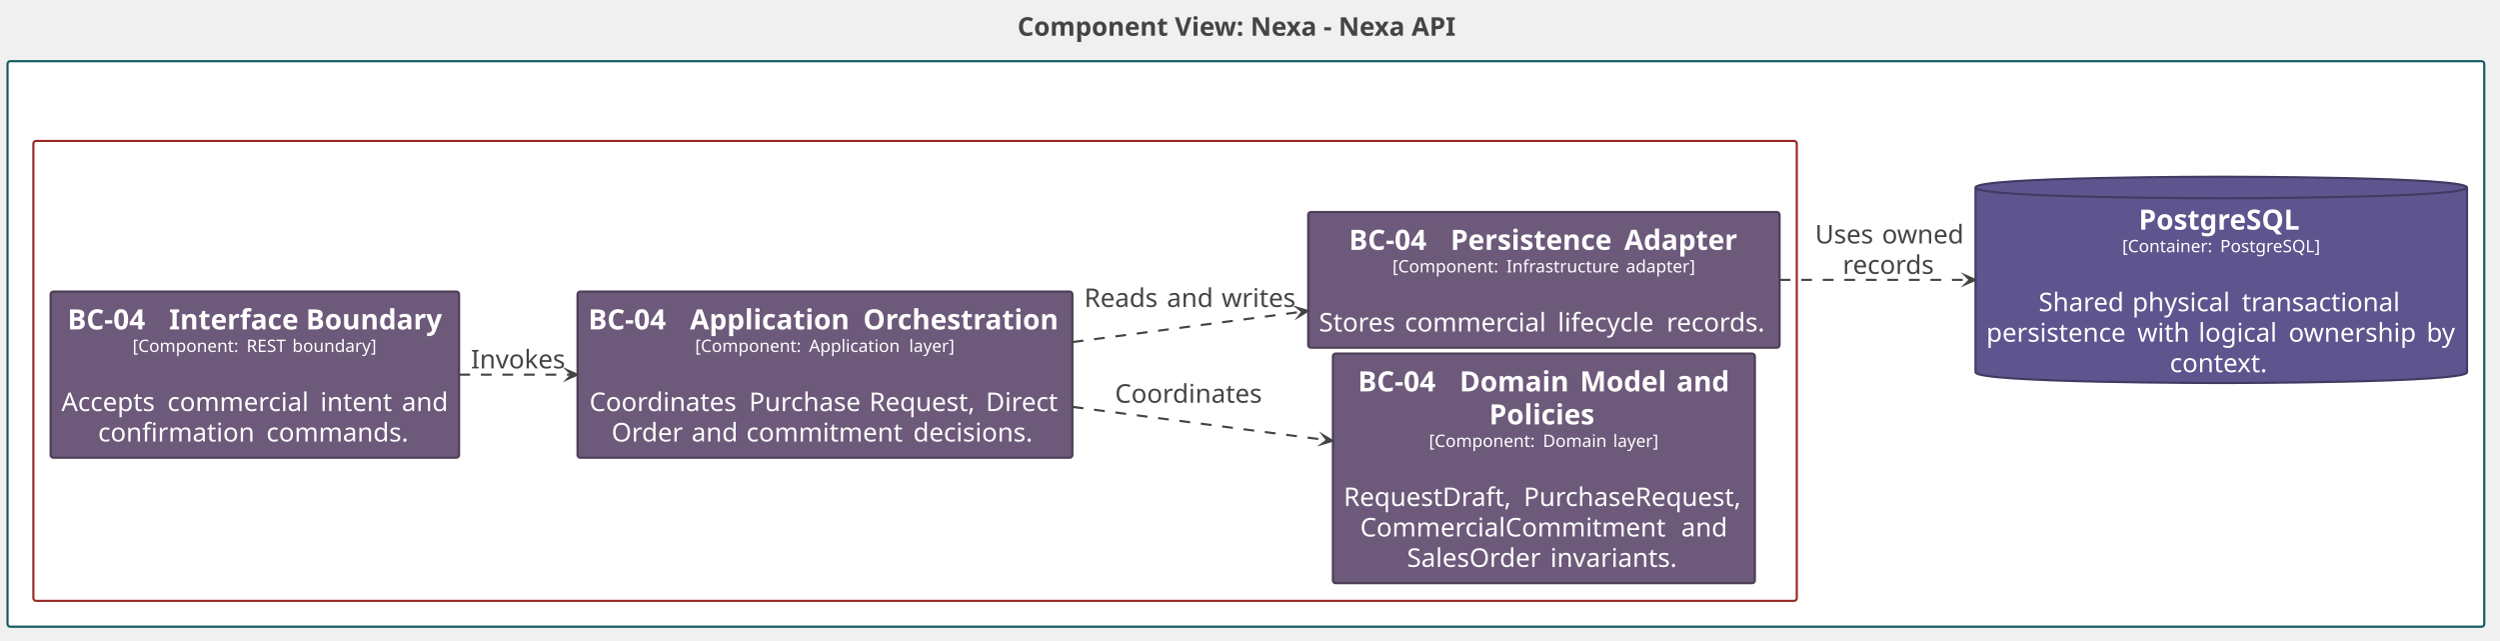
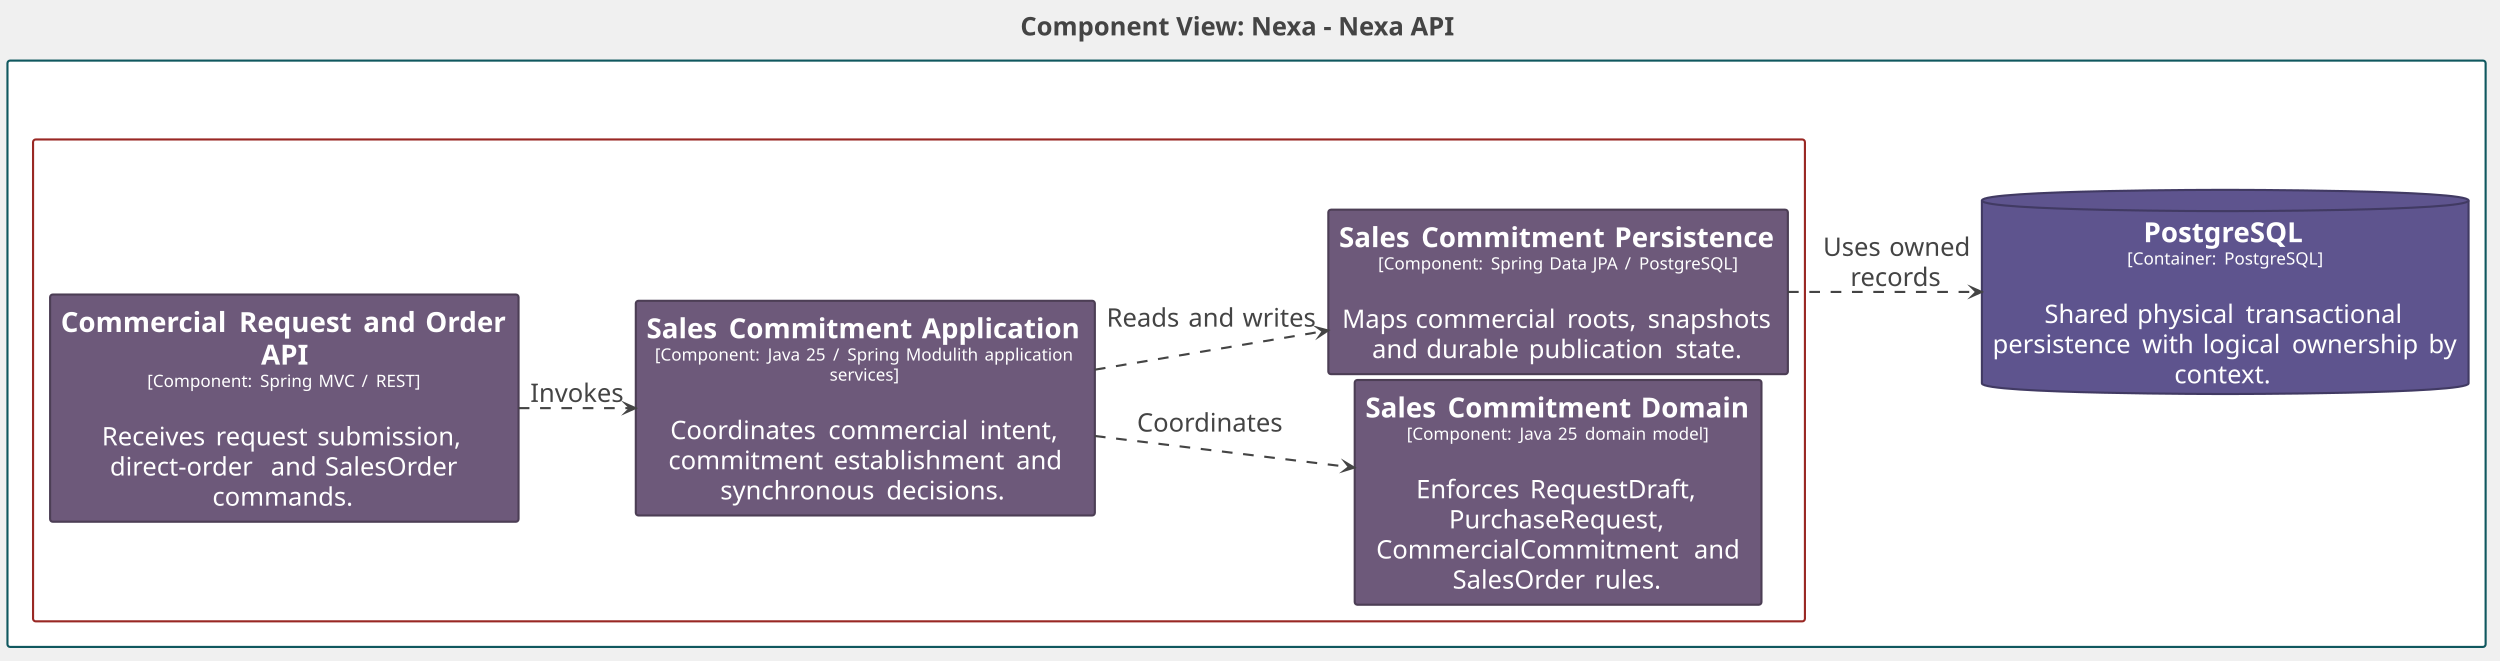
- <svg xmlns="http://www.w3.org/2000/svg" contentStyleType="text/css" data-diagram-type="DESCRIPTION" height="595px" preserveAspectRatio="none" style="width:2321px;height:595px;background:#FFFFFF;" version="1.1" viewBox="0 0 2321 595" width="2321px" zoomAndPan="magnify">
+ <svg xmlns="http://www.w3.org/2000/svg" contentStyleType="text/css" data-diagram-type="DESCRIPTION" height="620px" preserveAspectRatio="none" style="width:2345px;height:620px;background:#FFFFFF;" version="1.1" viewBox="0 0 2345 620" width="2345px" zoomAndPan="magnify">
  <defs />
  <g>
    <g class="title" data-source-line="1">
-       <text fill="#444444" font-family="sans-serif" font-size="24" font-weight="700" lengthAdjust="spacing" textLength="424.336" x="944.982" y="33.203">Component View: Nexa - Nexa API</text>
+       <text fill="#444444" font-family="sans-serif" font-size="24" font-weight="700" lengthAdjust="spacing" textLength="424.336" x="957.087" y="33.203">Component View: Nexa - Nexa API</text>
    </g>
    <g class="cluster" data-qualified-name="Nexa.n.size.16..Software System...size." data-source-line="71" id="ent0001">
-       <rect fill="#FFFFFF" height="525" rx="2.5" ry="2.5" style="stroke:#10585F;stroke-width:2;" width="2300.3" x="7" y="56.828" />
-       <text fill="#FFFFFF" font-family="sans-serif" font-size="24" font-weight="700" lengthAdjust="spacing" textLength="60.797" x="1126.752" y="82.031">Nexa</text>
-       <text fill="#FFFFFF" font-family="sans-serif" font-size="16" font-weight="700" lengthAdjust="spacing" textLength="148.359" x="1082.97" y="102.562">[Software System]</text>
+       <rect fill="#FFFFFF" height="550" rx="2.5" ry="2.5" style="stroke:#10585F;stroke-width:2;" width="2324.51" x="7" y="56.828" />
+       <text fill="#FFFFFF" font-family="sans-serif" font-size="24" font-weight="700" lengthAdjust="spacing" textLength="60.797" x="1138.857" y="82.031">Nexa</text>
+       <text fill="#FFFFFF" font-family="sans-serif" font-size="16" font-weight="700" lengthAdjust="spacing" textLength="148.359" x="1095.075" y="102.562">[Software System]</text>
    </g>
    <g class="cluster" data-qualified-name="Nexa.n.size.16..Software System...size..Nexa API.n.size.16..Container. Java 25 . Spring Boot 4.1 . Spring Modulith...size." data-source-line="72" id="ent0002">
-       <rect fill="#FFFFFF" height="427" rx="2.5" ry="2.5" style="stroke:#992824;stroke-width:2;" width="1637.81" x="31" y="130.828" />
-       <text fill="#FFFFFF" font-family="sans-serif" font-size="24" font-weight="700" lengthAdjust="spacing" textLength="109.055" x="795.378" y="156.031">Nexa API</text>
-       <text fill="#FFFFFF" font-family="sans-serif" font-size="16" font-weight="700" lengthAdjust="spacing" textLength="459.727" x="620.042" y="176.562">[Container: Java 25 / Spring Boot 4.1 / Spring Modulith]</text>
+       <rect fill="#FFFFFF" height="452" rx="2.5" ry="2.5" style="stroke:#992824;stroke-width:2;" width="1662.02" x="31" y="130.828" />
+       <text fill="#FFFFFF" font-family="sans-serif" font-size="24" font-weight="700" lengthAdjust="spacing" textLength="109.055" x="807.483" y="156.031">Nexa API</text>
+       <text fill="#FFFFFF" font-family="sans-serif" font-size="16" font-weight="700" lengthAdjust="spacing" textLength="459.727" x="632.147" y="176.562">[Container: Java 25 / Spring Boot 4.1 / Spring Modulith]</text>
    </g>
    <g class="entity" data-qualified-name="Nexa.n.size.16..Software System...size..Nexa.PostgreSQL" data-source-line="79" id="ent0007">
-       <path d="M1834.81,174.068 C1834.81,164.068 2063.054,164.068 2063.054,164.068 C2063.054,164.068 2291.298,164.068 2291.298,174.068 L2291.298,345.596 C2291.298,355.596 2063.054,355.596 2063.054,355.596 C2063.054,355.596 1834.81,355.596 1834.81,345.596 L1834.81,174.068" fill="#5E548E" style="stroke:#413A63;stroke-width:2;" />
-       <path d="M1834.81,174.068 C1834.81,184.068 2063.054,184.068 2063.054,184.068 C2063.054,184.068 2291.298,184.068 2291.298,174.068" fill="none" style="stroke:#413A63;stroke-width:2;" />
-       <text fill="#FFFFFF" font-family="sans-serif" font-size="26" font-weight="700" lengthAdjust="spacing" textLength="153.385" x="1986.362" y="213.205">PostgreSQL</text>
-       <text fill="#FFFFFF" font-family="sans-serif" font-size="16" lengthAdjust="spacing" textLength="85.93" x="1971.042" y="234.158">[Container:</text>
-       <text fill="#FFFFFF" font-family="sans-serif" font-size="16" lengthAdjust="spacing" textLength="5.062" x="2056.972" y="234.158"> </text>
-       <text fill="#FFFFFF" font-family="sans-serif" font-size="16" lengthAdjust="spacing" textLength="93.031" x="2062.035" y="234.158">PostgreSQL]</text>
-       <text fill="#FFFFFF" font-family="sans-serif" font-size="24" lengthAdjust="spacing" textLength="7.594" x="2059.257" y="260.736"> </text>
-       <text fill="#FFFFFF" font-family="sans-serif" font-size="24" lengthAdjust="spacing" textLength="79.371" x="1893.443" y="289.002">Shared</text>
-       <text fill="#FFFFFF" font-family="sans-serif" font-size="24" lengthAdjust="spacing" textLength="7.594" x="1972.814" y="289.002"> </text>
-       <text fill="#FFFFFF" font-family="sans-serif" font-size="24" lengthAdjust="spacing" textLength="94.195" x="1980.408" y="289.002">physical</text>
-       <text fill="#FFFFFF" font-family="sans-serif" font-size="24" lengthAdjust="spacing" textLength="7.594" x="2074.603" y="289.002"> </text>
-       <text fill="#FFFFFF" font-family="sans-serif" font-size="24" lengthAdjust="spacing" textLength="150.469" x="2082.197" y="289.002">transactional</text>
-       <text fill="#FFFFFF" font-family="sans-serif" font-size="24" lengthAdjust="spacing" textLength="132.609" x="1844.81" y="317.267">persistence</text>
-       <text fill="#FFFFFF" font-family="sans-serif" font-size="24" lengthAdjust="spacing" textLength="7.594" x="1977.419" y="317.267"> </text>
-       <text fill="#FFFFFF" font-family="sans-serif" font-size="24" lengthAdjust="spacing" textLength="49.301" x="1985.013" y="317.267">with</text>
-       <text fill="#FFFFFF" font-family="sans-serif" font-size="24" lengthAdjust="spacing" textLength="7.594" x="2034.314" y="317.267"> </text>
-       <text fill="#FFFFFF" font-family="sans-serif" font-size="24" lengthAdjust="spacing" textLength="76.066" x="2041.908" y="317.267">logical</text>
-       <text fill="#FFFFFF" font-family="sans-serif" font-size="24" lengthAdjust="spacing" textLength="7.594" x="2117.974" y="317.267"> </text>
-       <text fill="#FFFFFF" font-family="sans-serif" font-size="24" lengthAdjust="spacing" textLength="120.492" x="2125.568" y="317.267">ownership</text>
-       <text fill="#FFFFFF" font-family="sans-serif" font-size="24" lengthAdjust="spacing" textLength="7.594" x="2246.06" y="317.267"> </text>
-       <text fill="#FFFFFF" font-family="sans-serif" font-size="24" lengthAdjust="spacing" textLength="27.645" x="2253.654" y="317.267">by</text>
-       <text fill="#FFFFFF" font-family="sans-serif" font-size="24" lengthAdjust="spacing" textLength="95.566" x="2015.271" y="345.533">context.</text>
+       <path d="M1859.02,188.068 C1859.02,178.068 2087.264,178.068 2087.264,178.068 C2087.264,178.068 2315.508,178.068 2315.508,188.068 L2315.508,359.596 C2315.508,369.596 2087.264,369.596 2087.264,369.596 C2087.264,369.596 1859.02,369.596 1859.02,359.596 L1859.02,188.068" fill="#5E548E" style="stroke:#413A63;stroke-width:2;" />
+       <path d="M1859.02,188.068 C1859.02,198.068 2087.264,198.068 2087.264,198.068 C2087.264,198.068 2315.508,198.068 2315.508,188.068" fill="none" style="stroke:#413A63;stroke-width:2;" />
+       <text fill="#FFFFFF" font-family="sans-serif" font-size="26" font-weight="700" lengthAdjust="spacing" textLength="153.385" x="2010.572" y="227.205">PostgreSQL</text>
+       <text fill="#FFFFFF" font-family="sans-serif" font-size="16" lengthAdjust="spacing" textLength="85.93" x="1995.252" y="248.158">[Container:</text>
+       <text fill="#FFFFFF" font-family="sans-serif" font-size="16" lengthAdjust="spacing" textLength="5.062" x="2081.182" y="248.158"> </text>
+       <text fill="#FFFFFF" font-family="sans-serif" font-size="16" lengthAdjust="spacing" textLength="93.031" x="2086.245" y="248.158">PostgreSQL]</text>
+       <text fill="#FFFFFF" font-family="sans-serif" font-size="24" lengthAdjust="spacing" textLength="7.594" x="2083.467" y="274.736"> </text>
+       <text fill="#FFFFFF" font-family="sans-serif" font-size="24" lengthAdjust="spacing" textLength="79.371" x="1917.653" y="303.002">Shared</text>
+       <text fill="#FFFFFF" font-family="sans-serif" font-size="24" lengthAdjust="spacing" textLength="7.594" x="1997.024" y="303.002"> </text>
+       <text fill="#FFFFFF" font-family="sans-serif" font-size="24" lengthAdjust="spacing" textLength="94.195" x="2004.618" y="303.002">physical</text>
+       <text fill="#FFFFFF" font-family="sans-serif" font-size="24" lengthAdjust="spacing" textLength="7.594" x="2098.813" y="303.002"> </text>
+       <text fill="#FFFFFF" font-family="sans-serif" font-size="24" lengthAdjust="spacing" textLength="150.469" x="2106.407" y="303.002">transactional</text>
+       <text fill="#FFFFFF" font-family="sans-serif" font-size="24" lengthAdjust="spacing" textLength="132.609" x="1869.02" y="331.267">persistence</text>
+       <text fill="#FFFFFF" font-family="sans-serif" font-size="24" lengthAdjust="spacing" textLength="7.594" x="2001.629" y="331.267"> </text>
+       <text fill="#FFFFFF" font-family="sans-serif" font-size="24" lengthAdjust="spacing" textLength="49.301" x="2009.223" y="331.267">with</text>
+       <text fill="#FFFFFF" font-family="sans-serif" font-size="24" lengthAdjust="spacing" textLength="7.594" x="2058.524" y="331.267"> </text>
+       <text fill="#FFFFFF" font-family="sans-serif" font-size="24" lengthAdjust="spacing" textLength="76.066" x="2066.118" y="331.267">logical</text>
+       <text fill="#FFFFFF" font-family="sans-serif" font-size="24" lengthAdjust="spacing" textLength="7.594" x="2142.184" y="331.267"> </text>
+       <text fill="#FFFFFF" font-family="sans-serif" font-size="24" lengthAdjust="spacing" textLength="120.492" x="2149.778" y="331.267">ownership</text>
+       <text fill="#FFFFFF" font-family="sans-serif" font-size="24" lengthAdjust="spacing" textLength="7.594" x="2270.27" y="331.267"> </text>
+       <text fill="#FFFFFF" font-family="sans-serif" font-size="24" lengthAdjust="spacing" textLength="27.645" x="2277.864" y="331.267">by</text>
+       <text fill="#FFFFFF" font-family="sans-serif" font-size="24" lengthAdjust="spacing" textLength="95.566" x="2039.481" y="359.533">context.</text>
    </g>
-     <g class="entity" data-qualified-name="Nexa.n.size.16..Software System...size..Nexa API.n.size.16..Container. Java 25 . Spring Boot 4.1 . Spring Modulith...size..Nexa.NexaAPI.BC04InterfaceBoundary" data-source-line="73" id="ent0003">
-       <rect fill="#6D597A" height="154.262" rx="2.5" ry="2.5" style="stroke:#4C3E55;stroke-width:2;" width="379.379" x="47" y="270.698" />
-       <text fill="#FFFFFF" font-family="sans-serif" font-size="26" font-weight="700" lengthAdjust="spacing" textLength="85.808" x="62.694" y="305.835">BC-04</text>
-       <text fill="#FFFFFF" font-family="sans-serif" font-size="26" font-weight="700" lengthAdjust="spacing" textLength="8.569" x="148.501" y="305.835"> </text>
-       <text fill="#FFFFFF" font-family="sans-serif" font-size="26" font-weight="700" lengthAdjust="spacing" textLength="118.422" x="157.071" y="305.835">Interface</text>
-       <text fill="#FFFFFF" font-family="sans-serif" font-size="26" font-weight="700" lengthAdjust="spacing" textLength="8.569" x="275.493" y="305.835"> </text>
-       <text fill="#FFFFFF" font-family="sans-serif" font-size="26" font-weight="700" lengthAdjust="spacing" textLength="126.623" x="284.062" y="305.835">Boundary</text>
-       <text fill="#FFFFFF" font-family="sans-serif" font-size="16" lengthAdjust="spacing" textLength="100.758" x="123.1" y="326.788">[Component:</text>
-       <text fill="#FFFFFF" font-family="sans-serif" font-size="16" lengthAdjust="spacing" textLength="5.062" x="223.857" y="326.788"> </text>
-       <text fill="#FFFFFF" font-family="sans-serif" font-size="16" lengthAdjust="spacing" textLength="37.523" x="228.92" y="326.788">REST</text>
-       <text fill="#FFFFFF" font-family="sans-serif" font-size="16" lengthAdjust="spacing" textLength="5.062" x="266.443" y="326.788"> </text>
-       <text fill="#FFFFFF" font-family="sans-serif" font-size="16" lengthAdjust="spacing" textLength="78.773" x="271.506" y="326.788">boundary]</text>
-       <text fill="#FFFFFF" font-family="sans-serif" font-size="24" lengthAdjust="spacing" textLength="7.594" x="232.893" y="353.366"> </text>
-       <text fill="#FFFFFF" font-family="sans-serif" font-size="24" lengthAdjust="spacing" textLength="90.832" x="57" y="381.632">Accepts</text>
-       <text fill="#FFFFFF" font-family="sans-serif" font-size="24" lengthAdjust="spacing" textLength="7.594" x="147.832" y="381.632"> </text>
-       <text fill="#FFFFFF" font-family="sans-serif" font-size="24" lengthAdjust="spacing" textLength="134.461" x="155.426" y="381.632">commercial</text>
-       <text fill="#FFFFFF" font-family="sans-serif" font-size="24" lengthAdjust="spacing" textLength="7.594" x="289.887" y="381.632"> </text>
-       <text fill="#FFFFFF" font-family="sans-serif" font-size="24" lengthAdjust="spacing" textLength="68.051" x="297.481" y="381.632">intent</text>
-       <text fill="#FFFFFF" font-family="sans-serif" font-size="24" lengthAdjust="spacing" textLength="7.594" x="365.531" y="381.632"> </text>
-       <text fill="#FFFFFF" font-family="sans-serif" font-size="24" lengthAdjust="spacing" textLength="43.254" x="373.125" y="381.632">and</text>
-       <text fill="#FFFFFF" font-family="sans-serif" font-size="24" lengthAdjust="spacing" textLength="148.723" x="91.066" y="409.897">confirmation</text>
-       <text fill="#FFFFFF" font-family="sans-serif" font-size="24" lengthAdjust="spacing" textLength="7.594" x="239.789" y="409.897"> </text>
-       <text fill="#FFFFFF" font-family="sans-serif" font-size="24" lengthAdjust="spacing" textLength="134.93" x="247.383" y="409.897">commands.</text>
+     <g class="entity" data-qualified-name="Nexa.n.size.16..Software System...size..Nexa API.n.size.16..Container. Java 25 . Spring Boot 4.1 . Spring Modulith...size..Nexa.NexaAPI.CommercialRequestandOrderAPI" data-source-line="73" id="ent0003">
+       <rect fill="#6D597A" height="213.148" rx="2.5" ry="2.5" style="stroke:#4C3E55;stroke-width:2;" width="439.39" x="47" y="276.258" />
+       <text fill="#FFFFFF" font-family="sans-serif" font-size="26" font-weight="700" lengthAdjust="spacing" textLength="158.641" x="57" y="311.395">Commercial</text>
+       <text fill="#FFFFFF" font-family="sans-serif" font-size="26" font-weight="700" lengthAdjust="spacing" textLength="8.569" x="215.641" y="311.395"> </text>
+       <text fill="#FFFFFF" font-family="sans-serif" font-size="26" font-weight="700" lengthAdjust="spacing" textLength="107.948" x="224.21" y="311.395">Request</text>
+       <text fill="#FFFFFF" font-family="sans-serif" font-size="26" font-weight="700" lengthAdjust="spacing" textLength="8.569" x="332.158" y="311.395"> </text>
+       <text fill="#FFFFFF" font-family="sans-serif" font-size="26" font-weight="700" lengthAdjust="spacing" textLength="49.588" x="340.728" y="311.395">and</text>
+       <text fill="#FFFFFF" font-family="sans-serif" font-size="26" font-weight="700" lengthAdjust="spacing" textLength="8.569" x="390.315" y="311.395"> </text>
+       <text fill="#FFFFFF" font-family="sans-serif" font-size="26" font-weight="700" lengthAdjust="spacing" textLength="77.505" x="398.885" y="311.395">Order</text>
+       <text fill="#FFFFFF" font-family="sans-serif" font-size="26" font-weight="700" lengthAdjust="spacing" textLength="43.71" x="244.84" y="342.016">API</text>
+       <text fill="#FFFFFF" font-family="sans-serif" font-size="16" lengthAdjust="spacing" textLength="100.758" x="138.093" y="362.969">[Component:</text>
+       <text fill="#FFFFFF" font-family="sans-serif" font-size="16" lengthAdjust="spacing" textLength="5.062" x="238.851" y="362.969"> </text>
+       <text fill="#FFFFFF" font-family="sans-serif" font-size="16" lengthAdjust="spacing" textLength="49.766" x="243.914" y="362.969">Spring</text>
+       <text fill="#FFFFFF" font-family="sans-serif" font-size="16" lengthAdjust="spacing" textLength="5.062" x="293.679" y="362.969"> </text>
+       <text fill="#FFFFFF" font-family="sans-serif" font-size="16" lengthAdjust="spacing" textLength="35.312" x="298.742" y="362.969">MVC</text>
+       <text fill="#FFFFFF" font-family="sans-serif" font-size="16" lengthAdjust="spacing" textLength="5.062" x="334.054" y="362.969"> </text>
+       <text fill="#FFFFFF" font-family="sans-serif" font-size="16" lengthAdjust="spacing" textLength="8.391" x="339.117" y="362.969">/</text>
+       <text fill="#FFFFFF" font-family="sans-serif" font-size="16" lengthAdjust="spacing" textLength="5.062" x="347.507" y="362.969"> </text>
+       <text fill="#FFFFFF" font-family="sans-serif" font-size="16" lengthAdjust="spacing" textLength="42.727" x="352.57" y="362.969">REST]</text>
+       <text fill="#FFFFFF" font-family="sans-serif" font-size="24" lengthAdjust="spacing" textLength="7.594" x="262.898" y="389.547"> </text>
+       <text fill="#FFFFFF" font-family="sans-serif" font-size="24" lengthAdjust="spacing" textLength="99.176" x="95.519" y="417.813">Receives</text>
+       <text fill="#FFFFFF" font-family="sans-serif" font-size="24" lengthAdjust="spacing" textLength="7.594" x="194.695" y="417.813"> </text>
+       <text fill="#FFFFFF" font-family="sans-serif" font-size="24" lengthAdjust="spacing" textLength="87.773" x="202.289" y="417.813">request</text>
+       <text fill="#FFFFFF" font-family="sans-serif" font-size="24" lengthAdjust="spacing" textLength="7.594" x="290.062" y="417.813"> </text>
+       <text fill="#FFFFFF" font-family="sans-serif" font-size="24" lengthAdjust="spacing" textLength="140.215" x="297.656" y="417.813">submission,</text>
+       <text fill="#FFFFFF" font-family="sans-serif" font-size="24" lengthAdjust="spacing" textLength="143.25" x="103.107" y="446.078">direct-order</text>
+       <text fill="#FFFFFF" font-family="sans-serif" font-size="24" lengthAdjust="spacing" textLength="7.594" x="246.357" y="446.078"> </text>
+       <text fill="#FFFFFF" font-family="sans-serif" font-size="24" lengthAdjust="spacing" textLength="43.254" x="253.951" y="446.078">and</text>
+       <text fill="#FFFFFF" font-family="sans-serif" font-size="24" lengthAdjust="spacing" textLength="7.594" x="297.205" y="446.078"> </text>
+       <text fill="#FFFFFF" font-family="sans-serif" font-size="24" lengthAdjust="spacing" textLength="125.484" x="304.798" y="446.078">SalesOrder</text>
+       <text fill="#FFFFFF" font-family="sans-serif" font-size="24" lengthAdjust="spacing" textLength="134.93" x="199.23" y="474.344">commands.</text>
    </g>
-     <g class="entity" data-qualified-name="Nexa.n.size.16..Software System...size..Nexa API.n.size.16..Container. Java 25 . Spring Boot 4.1 . Spring Modulith...size..Nexa.NexaAPI.BC04ApplicationOrchestration" data-source-line="74" id="ent0004">
-       <rect fill="#6D597A" height="154.262" rx="2.5" ry="2.5" style="stroke:#4C3E55;stroke-width:2;" width="459.639" x="536.38" y="270.698" />
-       <text fill="#FFFFFF" font-family="sans-serif" font-size="26" font-weight="700" lengthAdjust="spacing" textLength="85.808" x="546.38" y="305.835">BC-04</text>
-       <text fill="#FFFFFF" font-family="sans-serif" font-size="26" font-weight="700" lengthAdjust="spacing" textLength="8.569" x="632.188" y="305.835"> </text>
-       <text fill="#FFFFFF" font-family="sans-serif" font-size="26" font-weight="700" lengthAdjust="spacing" textLength="152.306" x="640.757" y="305.835">Application</text>
-       <text fill="#FFFFFF" font-family="sans-serif" font-size="26" font-weight="700" lengthAdjust="spacing" textLength="8.569" x="793.063" y="305.835"> </text>
-       <text fill="#FFFFFF" font-family="sans-serif" font-size="26" font-weight="700" lengthAdjust="spacing" textLength="184.387" x="801.632" y="305.835">Orchestration</text>
-       <text fill="#FFFFFF" font-family="sans-serif" font-size="16" lengthAdjust="spacing" textLength="100.758" x="645.602" y="326.788">[Component:</text>
-       <text fill="#FFFFFF" font-family="sans-serif" font-size="16" lengthAdjust="spacing" textLength="5.062" x="746.36" y="326.788"> </text>
-       <text fill="#FFFFFF" font-family="sans-serif" font-size="16" lengthAdjust="spacing" textLength="87.828" x="751.422" y="326.788">Application</text>
-       <text fill="#FFFFFF" font-family="sans-serif" font-size="16" lengthAdjust="spacing" textLength="5.062" x="839.25" y="326.788"> </text>
-       <text fill="#FFFFFF" font-family="sans-serif" font-size="16" lengthAdjust="spacing" textLength="42.484" x="844.313" y="326.788">layer]</text>
-       <text fill="#FFFFFF" font-family="sans-serif" font-size="24" lengthAdjust="spacing" textLength="7.594" x="762.403" y="353.366"> </text>
-       <text fill="#FFFFFF" font-family="sans-serif" font-size="24" lengthAdjust="spacing" textLength="140.684" x="547.404" y="381.632">Coordinates</text>
-       <text fill="#FFFFFF" font-family="sans-serif" font-size="24" lengthAdjust="spacing" textLength="7.594" x="688.088" y="381.632"> </text>
-       <text fill="#FFFFFF" font-family="sans-serif" font-size="24" lengthAdjust="spacing" textLength="104.027" x="695.682" y="381.632">Purchase</text>
-       <text fill="#FFFFFF" font-family="sans-serif" font-size="24" lengthAdjust="spacing" textLength="7.594" x="799.709" y="381.632"> </text>
-       <text fill="#FFFFFF" font-family="sans-serif" font-size="24" lengthAdjust="spacing" textLength="100.723" x="807.303" y="381.632">Request,</text>
-       <text fill="#FFFFFF" font-family="sans-serif" font-size="24" lengthAdjust="spacing" textLength="7.594" x="908.025" y="381.632"> </text>
-       <text fill="#FFFFFF" font-family="sans-serif" font-size="24" lengthAdjust="spacing" textLength="69.375" x="915.619" y="381.632">Direct</text>
-       <text fill="#FFFFFF" font-family="sans-serif" font-size="24" lengthAdjust="spacing" textLength="66.762" x="567.924" y="409.897">Order</text>
-       <text fill="#FFFFFF" font-family="sans-serif" font-size="24" lengthAdjust="spacing" textLength="7.594" x="634.686" y="409.897"> </text>
-       <text fill="#FFFFFF" font-family="sans-serif" font-size="24" lengthAdjust="spacing" textLength="43.254" x="642.279" y="409.897">and</text>
-       <text fill="#FFFFFF" font-family="sans-serif" font-size="24" lengthAdjust="spacing" textLength="7.594" x="685.533" y="409.897"> </text>
-       <text fill="#FFFFFF" font-family="sans-serif" font-size="24" lengthAdjust="spacing" textLength="147.41" x="693.127" y="409.897">commitment</text>
-       <text fill="#FFFFFF" font-family="sans-serif" font-size="24" lengthAdjust="spacing" textLength="7.594" x="840.537" y="409.897"> </text>
-       <text fill="#FFFFFF" font-family="sans-serif" font-size="24" lengthAdjust="spacing" textLength="116.344" x="848.131" y="409.897">decisions.</text>
+     <g class="entity" data-qualified-name="Nexa.n.size.16..Software System...size..Nexa API.n.size.16..Container. Java 25 . Spring Boot 4.1 . Spring Modulith...size..Nexa.NexaAPI.SalesCommitmentApplication" data-source-line="74" id="ent0004">
+       <rect fill="#6D597A" height="201.371" rx="2.5" ry="2.5" style="stroke:#4C3E55;stroke-width:2;" width="430.579" x="596.39" y="282.138" />
+       <text fill="#FFFFFF" font-family="sans-serif" font-size="26" font-weight="700" lengthAdjust="spacing" textLength="68.529" x="606.39" y="317.275">Sales</text>
+       <text fill="#FFFFFF" font-family="sans-serif" font-size="26" font-weight="700" lengthAdjust="spacing" textLength="8.569" x="674.919" y="317.275"> </text>
+       <text fill="#FFFFFF" font-family="sans-serif" font-size="26" font-weight="700" lengthAdjust="spacing" textLength="172.606" x="683.489" y="317.275">Commitment</text>
+       <text fill="#FFFFFF" font-family="sans-serif" font-size="26" font-weight="700" lengthAdjust="spacing" textLength="8.569" x="856.094" y="317.275"> </text>
+       <text fill="#FFFFFF" font-family="sans-serif" font-size="26" font-weight="700" lengthAdjust="spacing" textLength="152.306" x="864.663" y="317.275">Application</text>
+       <text fill="#FFFFFF" font-family="sans-serif" font-size="16" lengthAdjust="spacing" textLength="100.758" x="614.254" y="338.228">[Component:</text>
+       <text fill="#FFFFFF" font-family="sans-serif" font-size="16" lengthAdjust="spacing" textLength="5.062" x="715.012" y="338.228"> </text>
+       <text fill="#FFFFFF" font-family="sans-serif" font-size="16" lengthAdjust="spacing" textLength="30.93" x="720.074" y="338.228">Java</text>
+       <text fill="#FFFFFF" font-family="sans-serif" font-size="16" lengthAdjust="spacing" textLength="5.062" x="751.004" y="338.228"> </text>
+       <text fill="#FFFFFF" font-family="sans-serif" font-size="16" lengthAdjust="spacing" textLength="20.234" x="756.066" y="338.228">25</text>
+       <text fill="#FFFFFF" font-family="sans-serif" font-size="16" lengthAdjust="spacing" textLength="5.062" x="776.301" y="338.228"> </text>
+       <text fill="#FFFFFF" font-family="sans-serif" font-size="16" lengthAdjust="spacing" textLength="8.391" x="781.363" y="338.228">/</text>
+       <text fill="#FFFFFF" font-family="sans-serif" font-size="16" lengthAdjust="spacing" textLength="5.062" x="789.754" y="338.228"> </text>
+       <text fill="#FFFFFF" font-family="sans-serif" font-size="16" lengthAdjust="spacing" textLength="49.766" x="794.816" y="338.228">Spring</text>
+       <text fill="#FFFFFF" font-family="sans-serif" font-size="16" lengthAdjust="spacing" textLength="5.062" x="844.582" y="338.228"> </text>
+       <text fill="#FFFFFF" font-family="sans-serif" font-size="16" lengthAdjust="spacing" textLength="68.773" x="849.644" y="338.228">Modulith</text>
+       <text fill="#FFFFFF" font-family="sans-serif" font-size="16" lengthAdjust="spacing" textLength="5.062" x="918.418" y="338.228"> </text>
+       <text fill="#FFFFFF" font-family="sans-serif" font-size="16" lengthAdjust="spacing" textLength="85.625" x="923.48" y="338.228">application</text>
+       <text fill="#FFFFFF" font-family="sans-serif" font-size="16" lengthAdjust="spacing" textLength="66.992" x="778.183" y="357.072">services]</text>
+       <text fill="#FFFFFF" font-family="sans-serif" font-size="24" lengthAdjust="spacing" textLength="7.594" x="807.883" y="383.65"> </text>
+       <text fill="#FFFFFF" font-family="sans-serif" font-size="24" lengthAdjust="spacing" textLength="140.684" x="628.691" y="411.916">Coordinates</text>
+       <text fill="#FFFFFF" font-family="sans-serif" font-size="24" lengthAdjust="spacing" textLength="7.594" x="769.375" y="411.916"> </text>
+       <text fill="#FFFFFF" font-family="sans-serif" font-size="24" lengthAdjust="spacing" textLength="134.461" x="776.969" y="411.916">commercial</text>
+       <text fill="#FFFFFF" font-family="sans-serif" font-size="24" lengthAdjust="spacing" textLength="7.594" x="911.43" y="411.916"> </text>
+       <text fill="#FFFFFF" font-family="sans-serif" font-size="24" lengthAdjust="spacing" textLength="75.644" x="919.023" y="411.916">intent,</text>
+       <text fill="#FFFFFF" font-family="sans-serif" font-size="24" lengthAdjust="spacing" textLength="147.41" x="626.957" y="440.181">commitment</text>
+       <text fill="#FFFFFF" font-family="sans-serif" font-size="24" lengthAdjust="spacing" textLength="7.594" x="774.367" y="440.181"> </text>
+       <text fill="#FFFFFF" font-family="sans-serif" font-size="24" lengthAdjust="spacing" textLength="163.594" x="781.961" y="440.181">establishment</text>
+       <text fill="#FFFFFF" font-family="sans-serif" font-size="24" lengthAdjust="spacing" textLength="7.594" x="945.555" y="440.181"> </text>
+       <text fill="#FFFFFF" font-family="sans-serif" font-size="24" lengthAdjust="spacing" textLength="43.254" x="953.148" y="440.181">and</text>
+       <text fill="#FFFFFF" font-family="sans-serif" font-size="24" lengthAdjust="spacing" textLength="148.184" x="675.619" y="468.447">synchronous</text>
+       <text fill="#FFFFFF" font-family="sans-serif" font-size="24" lengthAdjust="spacing" textLength="7.594" x="823.803" y="468.447"> </text>
+       <text fill="#FFFFFF" font-family="sans-serif" font-size="24" lengthAdjust="spacing" textLength="116.344" x="831.396" y="468.447">decisions.</text>
    </g>
-     <g class="entity" data-qualified-name="Nexa.n.size.16..Software System...size..Nexa API.n.size.16..Container. Java 25 . Spring Boot 4.1 . Spring Modulith...size..Nexa.NexaAPI.BC04DomainModelandPolicies" data-source-line="75" id="ent0005">
-       <rect fill="#6D597A" height="213.148" rx="2.5" ry="2.5" style="stroke:#4C3E55;stroke-width:2;" width="391.918" x="1237.96" y="328.258" />
-       <text fill="#FFFFFF" font-family="sans-serif" font-size="26" font-weight="700" lengthAdjust="spacing" textLength="85.808" x="1261.18" y="363.395">BC-04</text>
-       <text fill="#FFFFFF" font-family="sans-serif" font-size="26" font-weight="700" lengthAdjust="spacing" textLength="8.569" x="1346.988" y="363.395"> </text>
-       <text fill="#FFFFFF" font-family="sans-serif" font-size="26" font-weight="700" lengthAdjust="spacing" textLength="103.251" x="1355.557" y="363.395">Domain</text>
-       <text fill="#FFFFFF" font-family="sans-serif" font-size="26" font-weight="700" lengthAdjust="spacing" textLength="8.569" x="1458.808" y="363.395"> </text>
-       <text fill="#FFFFFF" font-family="sans-serif" font-size="26" font-weight="700" lengthAdjust="spacing" textLength="81.123" x="1467.378" y="363.395">Model</text>
-       <text fill="#FFFFFF" font-family="sans-serif" font-size="26" font-weight="700" lengthAdjust="spacing" textLength="8.569" x="1548.501" y="363.395"> </text>
-       <text fill="#FFFFFF" font-family="sans-serif" font-size="26" font-weight="700" lengthAdjust="spacing" textLength="49.588" x="1557.07" y="363.395">and</text>
-       <text fill="#FFFFFF" font-family="sans-serif" font-size="26" font-weight="700" lengthAdjust="spacing" textLength="101.689" x="1383.074" y="394.016">Policies</text>
-       <text fill="#FFFFFF" font-family="sans-serif" font-size="16" lengthAdjust="spacing" textLength="100.758" x="1327.165" y="414.969">[Component:</text>
-       <text fill="#FFFFFF" font-family="sans-serif" font-size="16" lengthAdjust="spacing" textLength="5.062" x="1427.923" y="414.969"> </text>
-       <text fill="#FFFFFF" font-family="sans-serif" font-size="16" lengthAdjust="spacing" textLength="60.141" x="1432.985" y="414.969">Domain</text>
-       <text fill="#FFFFFF" font-family="sans-serif" font-size="16" lengthAdjust="spacing" textLength="5.062" x="1493.126" y="414.969"> </text>
-       <text fill="#FFFFFF" font-family="sans-serif" font-size="16" lengthAdjust="spacing" textLength="42.484" x="1498.188" y="414.969">layer]</text>
-       <text fill="#FFFFFF" font-family="sans-serif" font-size="24" lengthAdjust="spacing" textLength="7.594" x="1430.122" y="441.547"> </text>
-       <text fill="#FFFFFF" font-family="sans-serif" font-size="24" lengthAdjust="spacing" textLength="159.574" x="1247.96" y="469.813">RequestDraft,</text>
-       <text fill="#FFFFFF" font-family="sans-serif" font-size="24" lengthAdjust="spacing" textLength="7.594" x="1407.534" y="469.813"> </text>
-       <text fill="#FFFFFF" font-family="sans-serif" font-size="24" lengthAdjust="spacing" textLength="204.75" x="1415.128" y="469.813">PurchaseRequest,</text>
-       <text fill="#FFFFFF" font-family="sans-serif" font-size="24" lengthAdjust="spacing" textLength="290.496" x="1263.247" y="498.078">CommercialCommitment</text>
-       <text fill="#FFFFFF" font-family="sans-serif" font-size="24" lengthAdjust="spacing" textLength="7.594" x="1553.743" y="498.078"> </text>
-       <text fill="#FFFFFF" font-family="sans-serif" font-size="24" lengthAdjust="spacing" textLength="43.254" x="1561.337" y="498.078">and</text>
-       <text fill="#FFFFFF" font-family="sans-serif" font-size="24" lengthAdjust="spacing" textLength="125.484" x="1306.771" y="526.344">SalesOrder</text>
-       <text fill="#FFFFFF" font-family="sans-serif" font-size="24" lengthAdjust="spacing" textLength="7.594" x="1432.255" y="526.344"> </text>
-       <text fill="#FFFFFF" font-family="sans-serif" font-size="24" lengthAdjust="spacing" textLength="121.219" x="1439.849" y="526.344">invariants.</text>
+     <g class="entity" data-qualified-name="Nexa.n.size.16..Software System...size..Nexa API.n.size.16..Container. Java 25 . Spring Boot 4.1 . Spring Modulith...size..Nexa.NexaAPI.SalesCommitmentDomain" data-source-line="75" id="ent0005">
+       <rect fill="#6D597A" height="210.793" rx="2.5" ry="2.5" style="stroke:#4C3E55;stroke-width:2;" width="381.524" x="1270.73" y="356.428" />
+       <text fill="#FFFFFF" font-family="sans-serif" font-size="26" font-weight="700" lengthAdjust="spacing" textLength="68.529" x="1280.73" y="391.565">Sales</text>
+       <text fill="#FFFFFF" font-family="sans-serif" font-size="26" font-weight="700" lengthAdjust="spacing" textLength="8.569" x="1349.259" y="391.565"> </text>
+       <text fill="#FFFFFF" font-family="sans-serif" font-size="26" font-weight="700" lengthAdjust="spacing" textLength="172.606" x="1357.829" y="391.565">Commitment</text>
+       <text fill="#FFFFFF" font-family="sans-serif" font-size="26" font-weight="700" lengthAdjust="spacing" textLength="8.569" x="1530.434" y="391.565"> </text>
+       <text fill="#FFFFFF" font-family="sans-serif" font-size="26" font-weight="700" lengthAdjust="spacing" textLength="103.251" x="1539.003" y="391.565">Domain</text>
+       <text fill="#FFFFFF" font-family="sans-serif" font-size="16" lengthAdjust="spacing" textLength="100.758" x="1319.504" y="412.518">[Component:</text>
+       <text fill="#FFFFFF" font-family="sans-serif" font-size="16" lengthAdjust="spacing" textLength="5.062" x="1420.262" y="412.518"> </text>
+       <text fill="#FFFFFF" font-family="sans-serif" font-size="16" lengthAdjust="spacing" textLength="30.93" x="1425.324" y="412.518">Java</text>
+       <text fill="#FFFFFF" font-family="sans-serif" font-size="16" lengthAdjust="spacing" textLength="5.062" x="1456.254" y="412.518"> </text>
+       <text fill="#FFFFFF" font-family="sans-serif" font-size="16" lengthAdjust="spacing" textLength="20.234" x="1461.316" y="412.518">25</text>
+       <text fill="#FFFFFF" font-family="sans-serif" font-size="16" lengthAdjust="spacing" textLength="5.062" x="1481.551" y="412.518"> </text>
+       <text fill="#FFFFFF" font-family="sans-serif" font-size="16" lengthAdjust="spacing" textLength="58.227" x="1486.613" y="412.518">domain</text>
+       <text fill="#FFFFFF" font-family="sans-serif" font-size="16" lengthAdjust="spacing" textLength="5.062" x="1544.84" y="412.518"> </text>
+       <text fill="#FFFFFF" font-family="sans-serif" font-size="16" lengthAdjust="spacing" textLength="53.578" x="1549.902" y="412.518">model]</text>
+       <text fill="#FFFFFF" font-family="sans-serif" font-size="24" lengthAdjust="spacing" textLength="7.594" x="1457.695" y="439.096"> </text>
+       <text fill="#FFFFFF" font-family="sans-serif" font-size="24" lengthAdjust="spacing" textLength="99.188" x="1328.314" y="467.362">Enforces</text>
+       <text fill="#FFFFFF" font-family="sans-serif" font-size="24" lengthAdjust="spacing" textLength="7.594" x="1427.502" y="467.362"> </text>
+       <text fill="#FFFFFF" font-family="sans-serif" font-size="24" lengthAdjust="spacing" textLength="159.574" x="1435.096" y="467.362">RequestDraft,</text>
+       <text fill="#FFFFFF" font-family="sans-serif" font-size="24" lengthAdjust="spacing" textLength="204.75" x="1359.117" y="495.627">PurchaseRequest,</text>
+       <text fill="#FFFFFF" font-family="sans-serif" font-size="24" lengthAdjust="spacing" textLength="290.496" x="1290.82" y="523.893">CommercialCommitment</text>
+       <text fill="#FFFFFF" font-family="sans-serif" font-size="24" lengthAdjust="spacing" textLength="7.594" x="1581.316" y="523.893"> </text>
+       <text fill="#FFFFFF" font-family="sans-serif" font-size="24" lengthAdjust="spacing" textLength="43.254" x="1588.91" y="523.893">and</text>
+       <text fill="#FFFFFF" font-family="sans-serif" font-size="24" lengthAdjust="spacing" textLength="125.484" x="1362.527" y="552.159">SalesOrder</text>
+       <text fill="#FFFFFF" font-family="sans-serif" font-size="24" lengthAdjust="spacing" textLength="7.594" x="1488.012" y="552.159"> </text>
+       <text fill="#FFFFFF" font-family="sans-serif" font-size="24" lengthAdjust="spacing" textLength="64.852" x="1495.605" y="552.159">rules.</text>
    </g>
-     <g class="entity" data-qualified-name="Nexa.n.size.16..Software System...size..Nexa API.n.size.16..Container. Java 25 . Spring Boot 4.1 . Spring Modulith...size..Nexa.NexaAPI.BC04PersistenceAdapter" data-source-line="76" id="ent0006">
-       <rect fill="#6D597A" height="125.996" rx="2.5" ry="2.5" style="stroke:#4C3E55;stroke-width:2;" width="437.797" x="1215.02" y="196.828" />
-       <text fill="#FFFFFF" font-family="sans-serif" font-size="26" font-weight="700" lengthAdjust="spacing" textLength="85.808" x="1252.82" y="231.965">BC-04</text>
-       <text fill="#FFFFFF" font-family="sans-serif" font-size="26" font-weight="700" lengthAdjust="spacing" textLength="8.569" x="1338.627" y="231.965"> </text>
-       <text fill="#FFFFFF" font-family="sans-serif" font-size="26" font-weight="700" lengthAdjust="spacing" textLength="152.775" x="1347.197" y="231.965">Persistence</text>
-       <text fill="#FFFFFF" font-family="sans-serif" font-size="26" font-weight="700" lengthAdjust="spacing" textLength="8.569" x="1499.972" y="231.965"> </text>
-       <text fill="#FFFFFF" font-family="sans-serif" font-size="26" font-weight="700" lengthAdjust="spacing" textLength="106.476" x="1508.542" y="231.965">Adapter</text>
-       <text fill="#FFFFFF" font-family="sans-serif" font-size="16" lengthAdjust="spacing" textLength="100.758" x="1293.251" y="252.918">[Component:</text>
-       <text fill="#FFFFFF" font-family="sans-serif" font-size="16" lengthAdjust="spacing" textLength="5.062" x="1394.008" y="252.918"> </text>
-       <text fill="#FFFFFF" font-family="sans-serif" font-size="16" lengthAdjust="spacing" textLength="105.992" x="1399.071" y="252.918">Infrastructure</text>
-       <text fill="#FFFFFF" font-family="sans-serif" font-size="16" lengthAdjust="spacing" textLength="5.062" x="1505.063" y="252.918"> </text>
-       <text fill="#FFFFFF" font-family="sans-serif" font-size="16" lengthAdjust="spacing" textLength="64.461" x="1510.126" y="252.918">adapter]</text>
-       <text fill="#FFFFFF" font-family="sans-serif" font-size="24" lengthAdjust="spacing" textLength="7.594" x="1430.122" y="279.496"> </text>
-       <text fill="#FFFFFF" font-family="sans-serif" font-size="24" lengthAdjust="spacing" textLength="72.07" x="1225.02" y="307.762">Stores</text>
-       <text fill="#FFFFFF" font-family="sans-serif" font-size="24" lengthAdjust="spacing" textLength="7.594" x="1297.09" y="307.762"> </text>
-       <text fill="#FFFFFF" font-family="sans-serif" font-size="24" lengthAdjust="spacing" textLength="134.461" x="1304.684" y="307.762">commercial</text>
-       <text fill="#FFFFFF" font-family="sans-serif" font-size="24" lengthAdjust="spacing" textLength="7.594" x="1439.145" y="307.762"> </text>
-       <text fill="#FFFFFF" font-family="sans-serif" font-size="24" lengthAdjust="spacing" textLength="93.504" x="1446.739" y="307.762">lifecycle</text>
-       <text fill="#FFFFFF" font-family="sans-serif" font-size="24" lengthAdjust="spacing" textLength="7.594" x="1540.243" y="307.762"> </text>
-       <text fill="#FFFFFF" font-family="sans-serif" font-size="24" lengthAdjust="spacing" textLength="94.981" x="1547.836" y="307.762">records.</text>
+     <g class="entity" data-qualified-name="Nexa.n.size.16..Software System...size..Nexa API.n.size.16..Container. Java 25 . Spring Boot 4.1 . Spring Modulith...size..Nexa.NexaAPI.SalesCommitmentPersistence" data-source-line="76" id="ent0006">
+       <rect fill="#6D597A" height="154.262" rx="2.5" ry="2.5" style="stroke:#4C3E55;stroke-width:2;" width="431.049" x="1245.97" y="196.698" />
+       <text fill="#FFFFFF" font-family="sans-serif" font-size="26" font-weight="700" lengthAdjust="spacing" textLength="68.529" x="1255.97" y="231.835">Sales</text>
+       <text fill="#FFFFFF" font-family="sans-serif" font-size="26" font-weight="700" lengthAdjust="spacing" textLength="8.569" x="1324.499" y="231.835"> </text>
+       <text fill="#FFFFFF" font-family="sans-serif" font-size="26" font-weight="700" lengthAdjust="spacing" textLength="172.606" x="1333.069" y="231.835">Commitment</text>
+       <text fill="#FFFFFF" font-family="sans-serif" font-size="26" font-weight="700" lengthAdjust="spacing" textLength="8.569" x="1505.674" y="231.835"> </text>
+       <text fill="#FFFFFF" font-family="sans-serif" font-size="26" font-weight="700" lengthAdjust="spacing" textLength="152.775" x="1514.243" y="231.835">Persistence</text>
+       <text fill="#FFFFFF" font-family="sans-serif" font-size="16" lengthAdjust="spacing" textLength="100.758" x="1292.616" y="252.788">[Component:</text>
+       <text fill="#FFFFFF" font-family="sans-serif" font-size="16" lengthAdjust="spacing" textLength="5.062" x="1393.373" y="252.788"> </text>
+       <text fill="#FFFFFF" font-family="sans-serif" font-size="16" lengthAdjust="spacing" textLength="49.766" x="1398.436" y="252.788">Spring</text>
+       <text fill="#FFFFFF" font-family="sans-serif" font-size="16" lengthAdjust="spacing" textLength="5.062" x="1448.201" y="252.788"> </text>
+       <text fill="#FFFFFF" font-family="sans-serif" font-size="16" lengthAdjust="spacing" textLength="35.641" x="1453.264" y="252.788">Data</text>
+       <text fill="#FFFFFF" font-family="sans-serif" font-size="16" lengthAdjust="spacing" textLength="5.062" x="1488.905" y="252.788"> </text>
+       <text fill="#FFFFFF" font-family="sans-serif" font-size="16" lengthAdjust="spacing" textLength="24.859" x="1493.967" y="252.788">JPA</text>
+       <text fill="#FFFFFF" font-family="sans-serif" font-size="16" lengthAdjust="spacing" textLength="5.062" x="1518.826" y="252.788"> </text>
+       <text fill="#FFFFFF" font-family="sans-serif" font-size="16" lengthAdjust="spacing" textLength="8.391" x="1523.889" y="252.788">/</text>
+       <text fill="#FFFFFF" font-family="sans-serif" font-size="16" lengthAdjust="spacing" textLength="5.062" x="1532.28" y="252.788"> </text>
+       <text fill="#FFFFFF" font-family="sans-serif" font-size="16" lengthAdjust="spacing" textLength="93.031" x="1537.342" y="252.788">PostgreSQL]</text>
+       <text fill="#FFFFFF" font-family="sans-serif" font-size="24" lengthAdjust="spacing" textLength="7.594" x="1457.697" y="279.366"> </text>
+       <text fill="#FFFFFF" font-family="sans-serif" font-size="24" lengthAdjust="spacing" textLength="61.266" x="1258.901" y="307.632">Maps</text>
+       <text fill="#FFFFFF" font-family="sans-serif" font-size="24" lengthAdjust="spacing" textLength="7.594" x="1320.166" y="307.632"> </text>
+       <text fill="#FFFFFF" font-family="sans-serif" font-size="24" lengthAdjust="spacing" textLength="134.461" x="1327.76" y="307.632">commercial</text>
+       <text fill="#FFFFFF" font-family="sans-serif" font-size="24" lengthAdjust="spacing" textLength="7.594" x="1462.221" y="307.632"> </text>
+       <text fill="#FFFFFF" font-family="sans-serif" font-size="24" lengthAdjust="spacing" textLength="68.109" x="1469.815" y="307.632">roots,</text>
+       <text fill="#FFFFFF" font-family="sans-serif" font-size="24" lengthAdjust="spacing" textLength="7.594" x="1537.924" y="307.632"> </text>
+       <text fill="#FFFFFF" font-family="sans-serif" font-size="24" lengthAdjust="spacing" textLength="118.57" x="1545.518" y="307.632">snapshots</text>
+       <text fill="#FFFFFF" font-family="sans-serif" font-size="24" lengthAdjust="spacing" textLength="43.254" x="1286.991" y="335.897">and</text>
+       <text fill="#FFFFFF" font-family="sans-serif" font-size="24" lengthAdjust="spacing" textLength="7.594" x="1330.244" y="335.897"> </text>
+       <text fill="#FFFFFF" font-family="sans-serif" font-size="24" lengthAdjust="spacing" textLength="88.488" x="1337.838" y="335.897">durable</text>
+       <text fill="#FFFFFF" font-family="sans-serif" font-size="24" lengthAdjust="spacing" textLength="7.594" x="1426.326" y="335.897"> </text>
+       <text fill="#FFFFFF" font-family="sans-serif" font-size="24" lengthAdjust="spacing" textLength="130.078" x="1433.92" y="335.897">publication</text>
+       <text fill="#FFFFFF" font-family="sans-serif" font-size="24" lengthAdjust="spacing" textLength="7.594" x="1563.998" y="335.897"> </text>
+       <text fill="#FFFFFF" font-family="sans-serif" font-size="24" lengthAdjust="spacing" textLength="64.406" x="1571.592" y="335.897">state.</text>
    </g>
    <g class="link" data-entity-1="ent0003" data-entity-2="ent0004" data-link-type="dependency" data-source-line="82" id="lnk8">
-       <path d="M426.64,347.828 C462.12,347.828 494.56,347.828 531.1,347.828" fill="none" id="Nexa.NexaAPI.BC04InterfaceBoundary-to-Nexa.NexaAPI.BC04ApplicationOrchestration" style="stroke:#444444;stroke-width:2;stroke-dasharray:10,10;" />
-       <polygon fill="#444444" points="536.1,347.828,527.1,343.828,531.1,347.828,527.1,351.828,536.1,347.828" style="stroke:#444444;stroke-width:2;stroke-linejoin:miter;stroke-miterlimit:10;" />
-       <text fill="#444444" font-family="sans-serif" font-size="24" lengthAdjust="spacing" textLength="88.606" x="437.38" y="342.031">Invokes</text>
+       <path d="M486.59,382.828 C522.67,382.828 555.03,382.828 591.01,382.828" fill="none" id="Nexa.NexaAPI.CommercialRequestandOrderAPI-to-Nexa.NexaAPI.SalesCommitmentApplication" style="stroke:#444444;stroke-width:2;stroke-dasharray:10,10;" />
+       <polygon fill="#444444" points="596.01,382.828,587.01,378.828,591.01,382.828,587.01,386.828,596.01,382.828" style="stroke:#444444;stroke-width:2;stroke-linejoin:miter;stroke-miterlimit:10;" />
+       <text fill="#444444" font-family="sans-serif" font-size="24" lengthAdjust="spacing" textLength="88.606" x="497.39" y="377.031">Invokes</text>
    </g>
    <g class="link" data-entity-1="ent0004" data-entity-2="ent0005" data-link-type="dependency" data-source-line="83" id="lnk9">
-       <path d="M996.3,377.768 C1074.81,388.028 1156.922,398.76 1232.522,408.64" fill="none" id="Nexa.NexaAPI.BC04ApplicationOrchestration-to-Nexa.NexaAPI.BC04DomainModelandPolicies" style="stroke:#444444;stroke-width:2;stroke-dasharray:10,10;" />
-       <polygon fill="#444444" points="1237.48,409.288,1229.074,404.156,1232.522,408.64,1228.037,412.088,1237.48,409.288" style="stroke:#444444;stroke-width:2;stroke-linejoin:miter;stroke-miterlimit:10;" />
-       <text fill="#444444" font-family="sans-serif" font-size="24" lengthAdjust="spacing" textLength="140.684" x="1035.52" y="373.911">Coordinates</text>
+       <path d="M1027.04,408.968 C1105.61,418.548 1188.957,428.713 1265.267,438.023" fill="none" id="Nexa.NexaAPI.SalesCommitmentApplication-to-Nexa.NexaAPI.SalesCommitmentDomain" style="stroke:#444444;stroke-width:2;stroke-dasharray:10,10;" />
+       <polygon fill="#444444" points="1270.23,438.628,1261.781,433.568,1265.267,438.023,1260.812,441.509,1270.23,438.628" style="stroke:#444444;stroke-width:2;stroke-linejoin:miter;stroke-miterlimit:10;" />
+       <text fill="#444444" font-family="sans-serif" font-size="24" lengthAdjust="spacing" textLength="140.684" x="1066.47" y="404.841">Coordinates</text>
    </g>
    <g class="link" data-entity-1="ent0004" data-entity-2="ent0006" data-link-type="dependency" data-source-line="84" id="lnk10">
-       <path d="M996.3,317.548 C1067.01,308.198 1139.703,298.583 1209.663,289.343" fill="none" id="Nexa.NexaAPI.BC04ApplicationOrchestration-to-Nexa.NexaAPI.BC04PersistenceAdapter" style="stroke:#444444;stroke-width:2;stroke-dasharray:10,10;" />
-       <polygon fill="#444444" points="1214.62,288.688,1205.174,285.901,1209.663,289.343,1206.221,293.832,1214.62,288.688" style="stroke:#444444;stroke-width:2;stroke-linejoin:miter;stroke-miterlimit:10;" />
-       <text fill="#444444" font-family="sans-serif" font-size="24" lengthAdjust="spacing" textLength="69.141" x="1007.02" y="285.011">Reads</text>
-       <text fill="#444444" font-family="sans-serif" font-size="24" lengthAdjust="spacing" textLength="7.594" x="1076.161" y="285.011"> </text>
-       <text fill="#444444" font-family="sans-serif" font-size="24" lengthAdjust="spacing" textLength="43.254" x="1083.754" y="285.011">and</text>
-       <text fill="#444444" font-family="sans-serif" font-size="24" lengthAdjust="spacing" textLength="7.594" x="1127.008" y="285.011"> </text>
-       <text fill="#444444" font-family="sans-serif" font-size="24" lengthAdjust="spacing" textLength="69.832" x="1134.602" y="285.011">writes</text>
+       <path d="M1027.04,346.758 C1097.32,334.938 1170.459,322.628 1240.769,310.798" fill="none" id="Nexa.NexaAPI.SalesCommitmentApplication-to-Nexa.NexaAPI.SalesCommitmentPersistence" style="stroke:#444444;stroke-width:2;stroke-dasharray:10,10;" />
+       <polygon fill="#444444" points="1245.7,309.968,1236.161,307.517,1240.769,310.798,1237.488,315.406,1245.7,309.968" style="stroke:#444444;stroke-width:2;stroke-linejoin:miter;stroke-miterlimit:10;" />
+       <text fill="#444444" font-family="sans-serif" font-size="24" lengthAdjust="spacing" textLength="69.141" x="1037.97" y="306.401">Reads</text>
+       <text fill="#444444" font-family="sans-serif" font-size="24" lengthAdjust="spacing" textLength="7.594" x="1107.111" y="306.401"> </text>
+       <text fill="#444444" font-family="sans-serif" font-size="24" lengthAdjust="spacing" textLength="43.254" x="1114.704" y="306.401">and</text>
+       <text fill="#444444" font-family="sans-serif" font-size="24" lengthAdjust="spacing" textLength="7.594" x="1157.958" y="306.401"> </text>
+       <text fill="#444444" font-family="sans-serif" font-size="24" lengthAdjust="spacing" textLength="69.832" x="1165.552" y="306.401">writes</text>
    </g>
    <g class="link" data-entity-1="ent0006" data-entity-2="ent0007" data-link-type="dependency" data-source-line="85" id="lnk11">
-       <path d="M1652.94,259.828 C1711.64,259.828 1770.29,259.828 1829.5,259.828" fill="none" id="Nexa.NexaAPI.BC04PersistenceAdapter-to-Nexa.PostgreSQL" style="stroke:#444444;stroke-width:2;stroke-dasharray:10,10;" />
-       <polygon fill="#444444" points="1834.5,259.828,1825.5,255.828,1829.5,259.828,1825.5,263.828,1834.5,259.828" style="stroke:#444444;stroke-width:2;stroke-linejoin:miter;stroke-miterlimit:10;" />
-       <text fill="#444444" font-family="sans-serif" font-size="24" lengthAdjust="spacing" textLength="54.469" x="1685.81" y="226.031">Uses</text>
-       <text fill="#444444" font-family="sans-serif" font-size="24" lengthAdjust="spacing" textLength="7.594" x="1740.279" y="226.031"> </text>
-       <text fill="#444444" font-family="sans-serif" font-size="24" lengthAdjust="spacing" textLength="76.606" x="1747.872" y="226.031">owned</text>
-       <text fill="#444444" font-family="sans-serif" font-size="24" lengthAdjust="spacing" textLength="87.387" x="1711.451" y="254.297">records</text>
+       <path d="M1677.16,273.828 C1735.75,273.828 1794.42,273.828 1853.7,273.828" fill="none" id="Nexa.NexaAPI.SalesCommitmentPersistence-to-Nexa.PostgreSQL" style="stroke:#444444;stroke-width:2;stroke-dasharray:10,10;" />
+       <polygon fill="#444444" points="1858.7,273.828,1849.7,269.828,1853.7,273.828,1849.7,277.828,1858.7,273.828" style="stroke:#444444;stroke-width:2;stroke-linejoin:miter;stroke-miterlimit:10;" />
+       <text fill="#444444" font-family="sans-serif" font-size="24" lengthAdjust="spacing" textLength="54.469" x="1710.02" y="240.031">Uses</text>
+       <text fill="#444444" font-family="sans-serif" font-size="24" lengthAdjust="spacing" textLength="7.594" x="1764.489" y="240.031"> </text>
+       <text fill="#444444" font-family="sans-serif" font-size="24" lengthAdjust="spacing" textLength="76.606" x="1772.082" y="240.031">owned</text>
+       <text fill="#444444" font-family="sans-serif" font-size="24" lengthAdjust="spacing" textLength="87.387" x="1735.661" y="268.297">records</text>
    </g>
  </g>
</svg>
